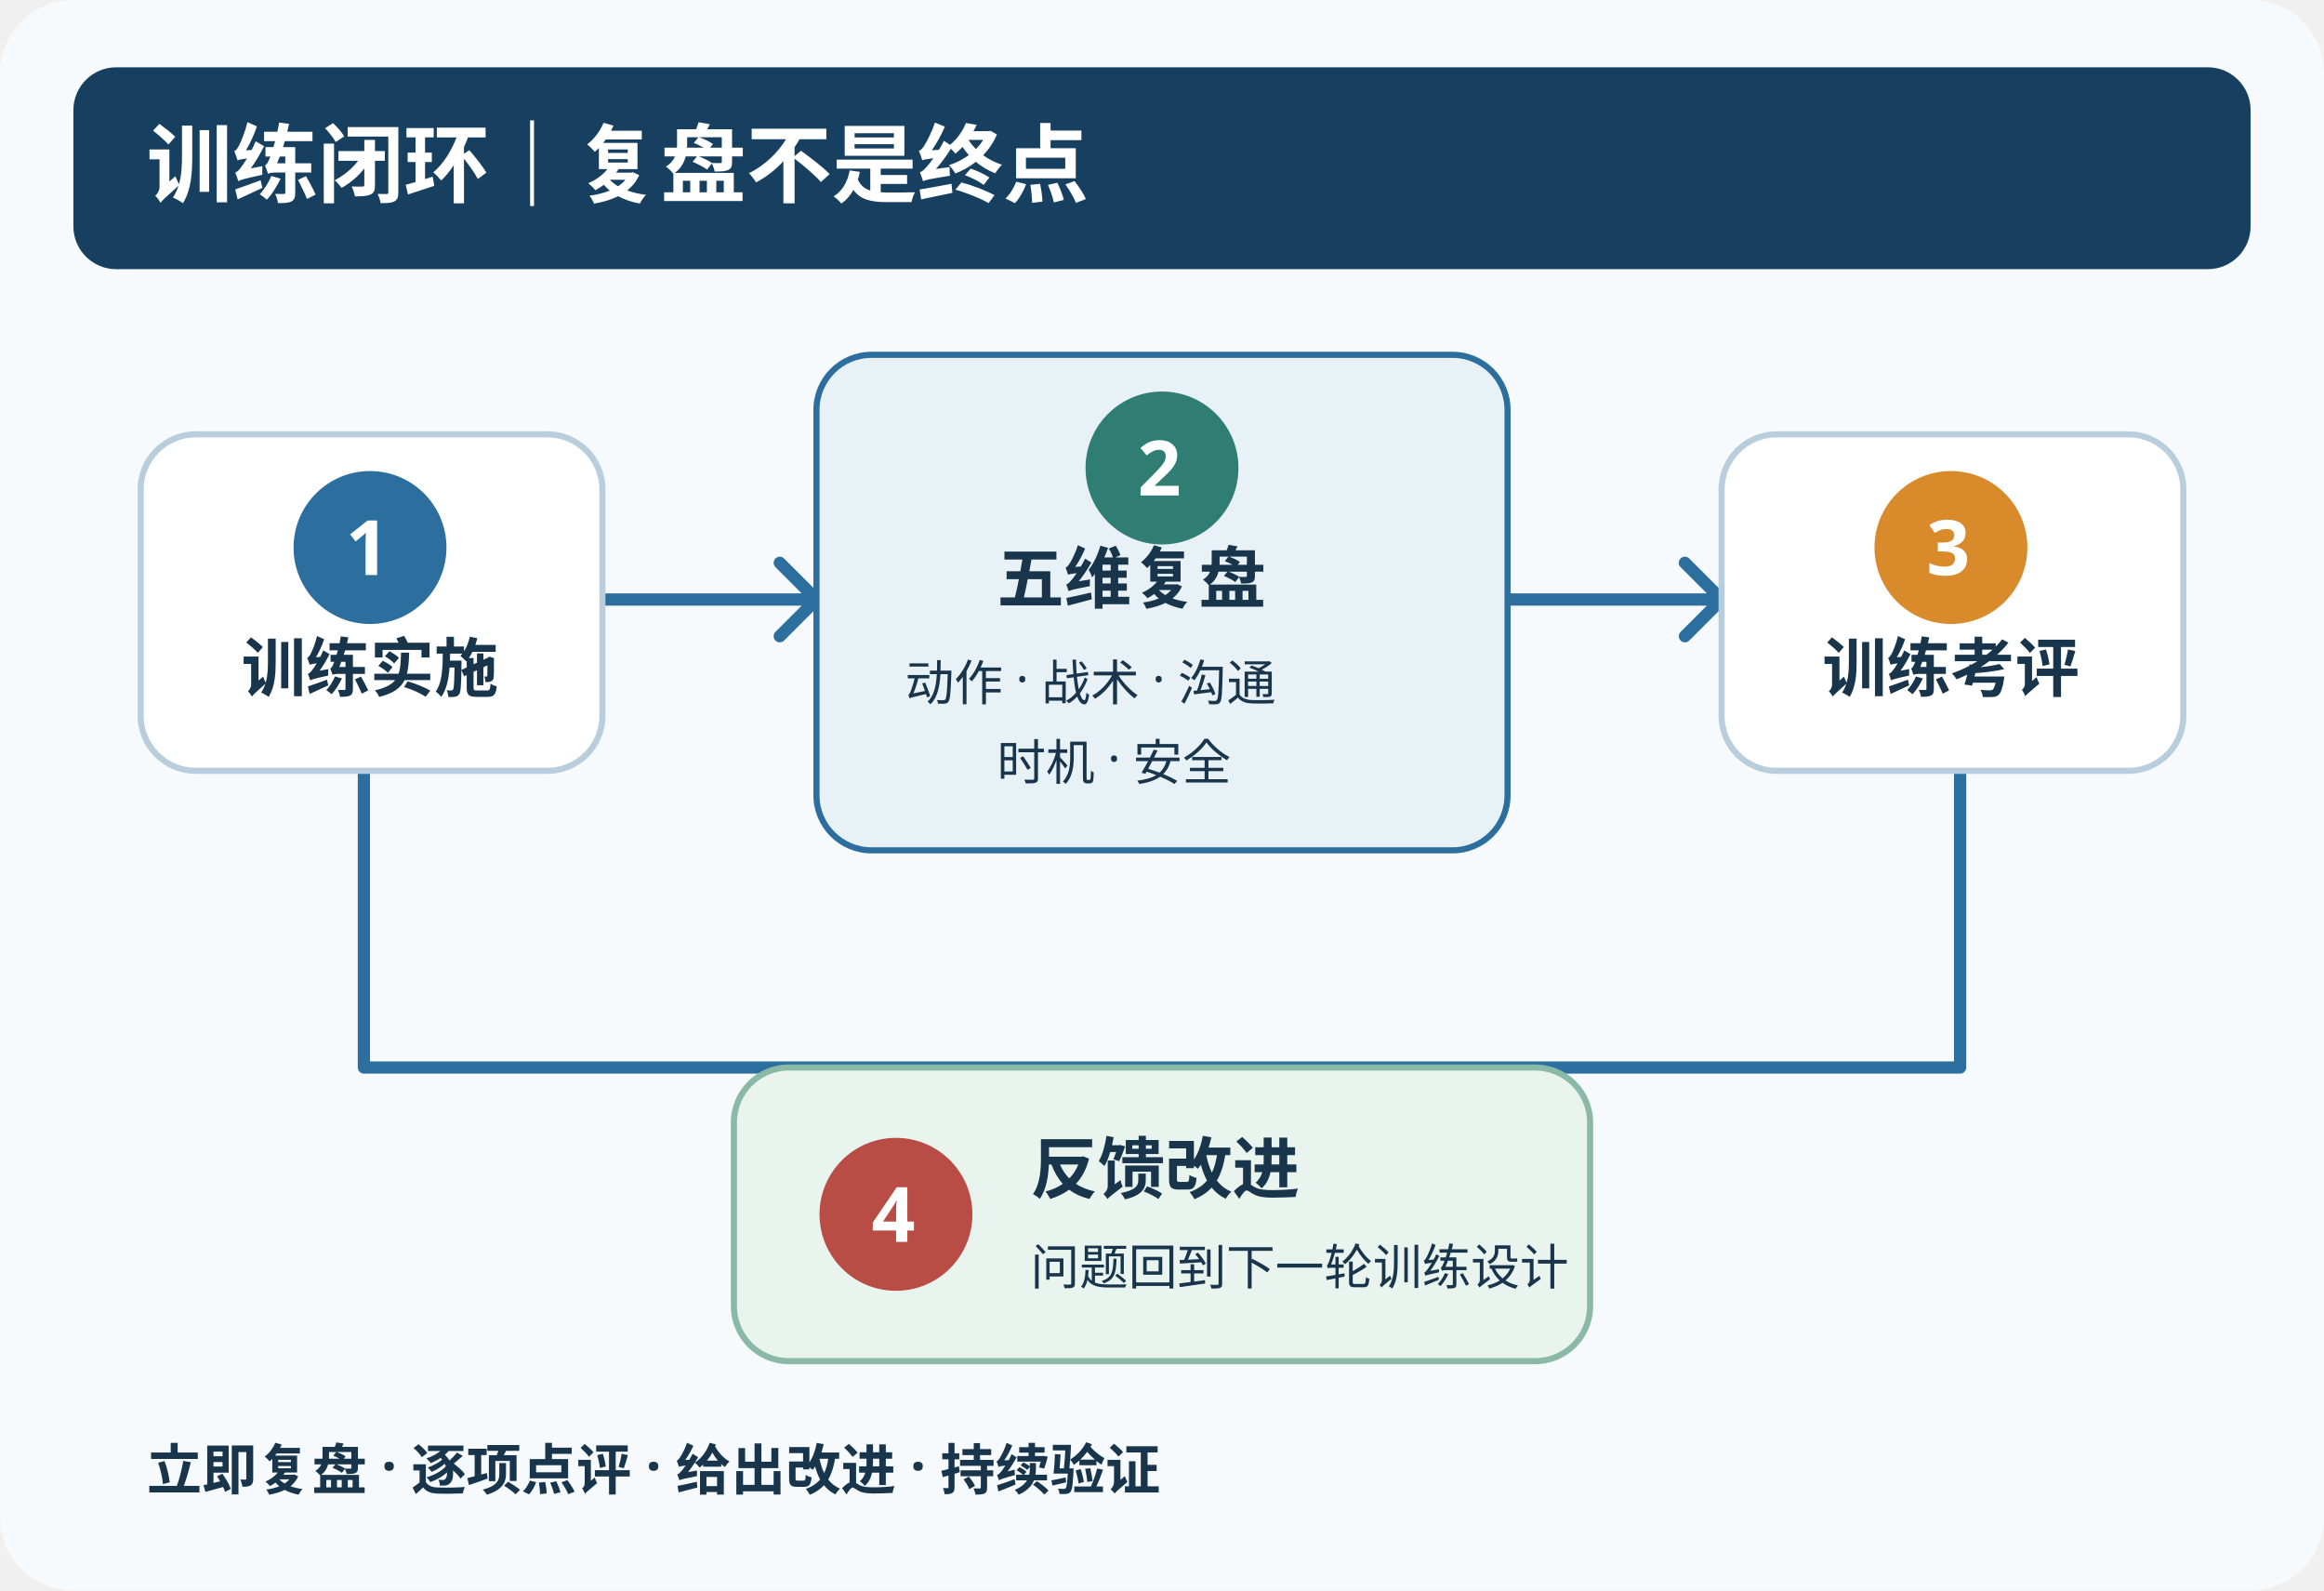
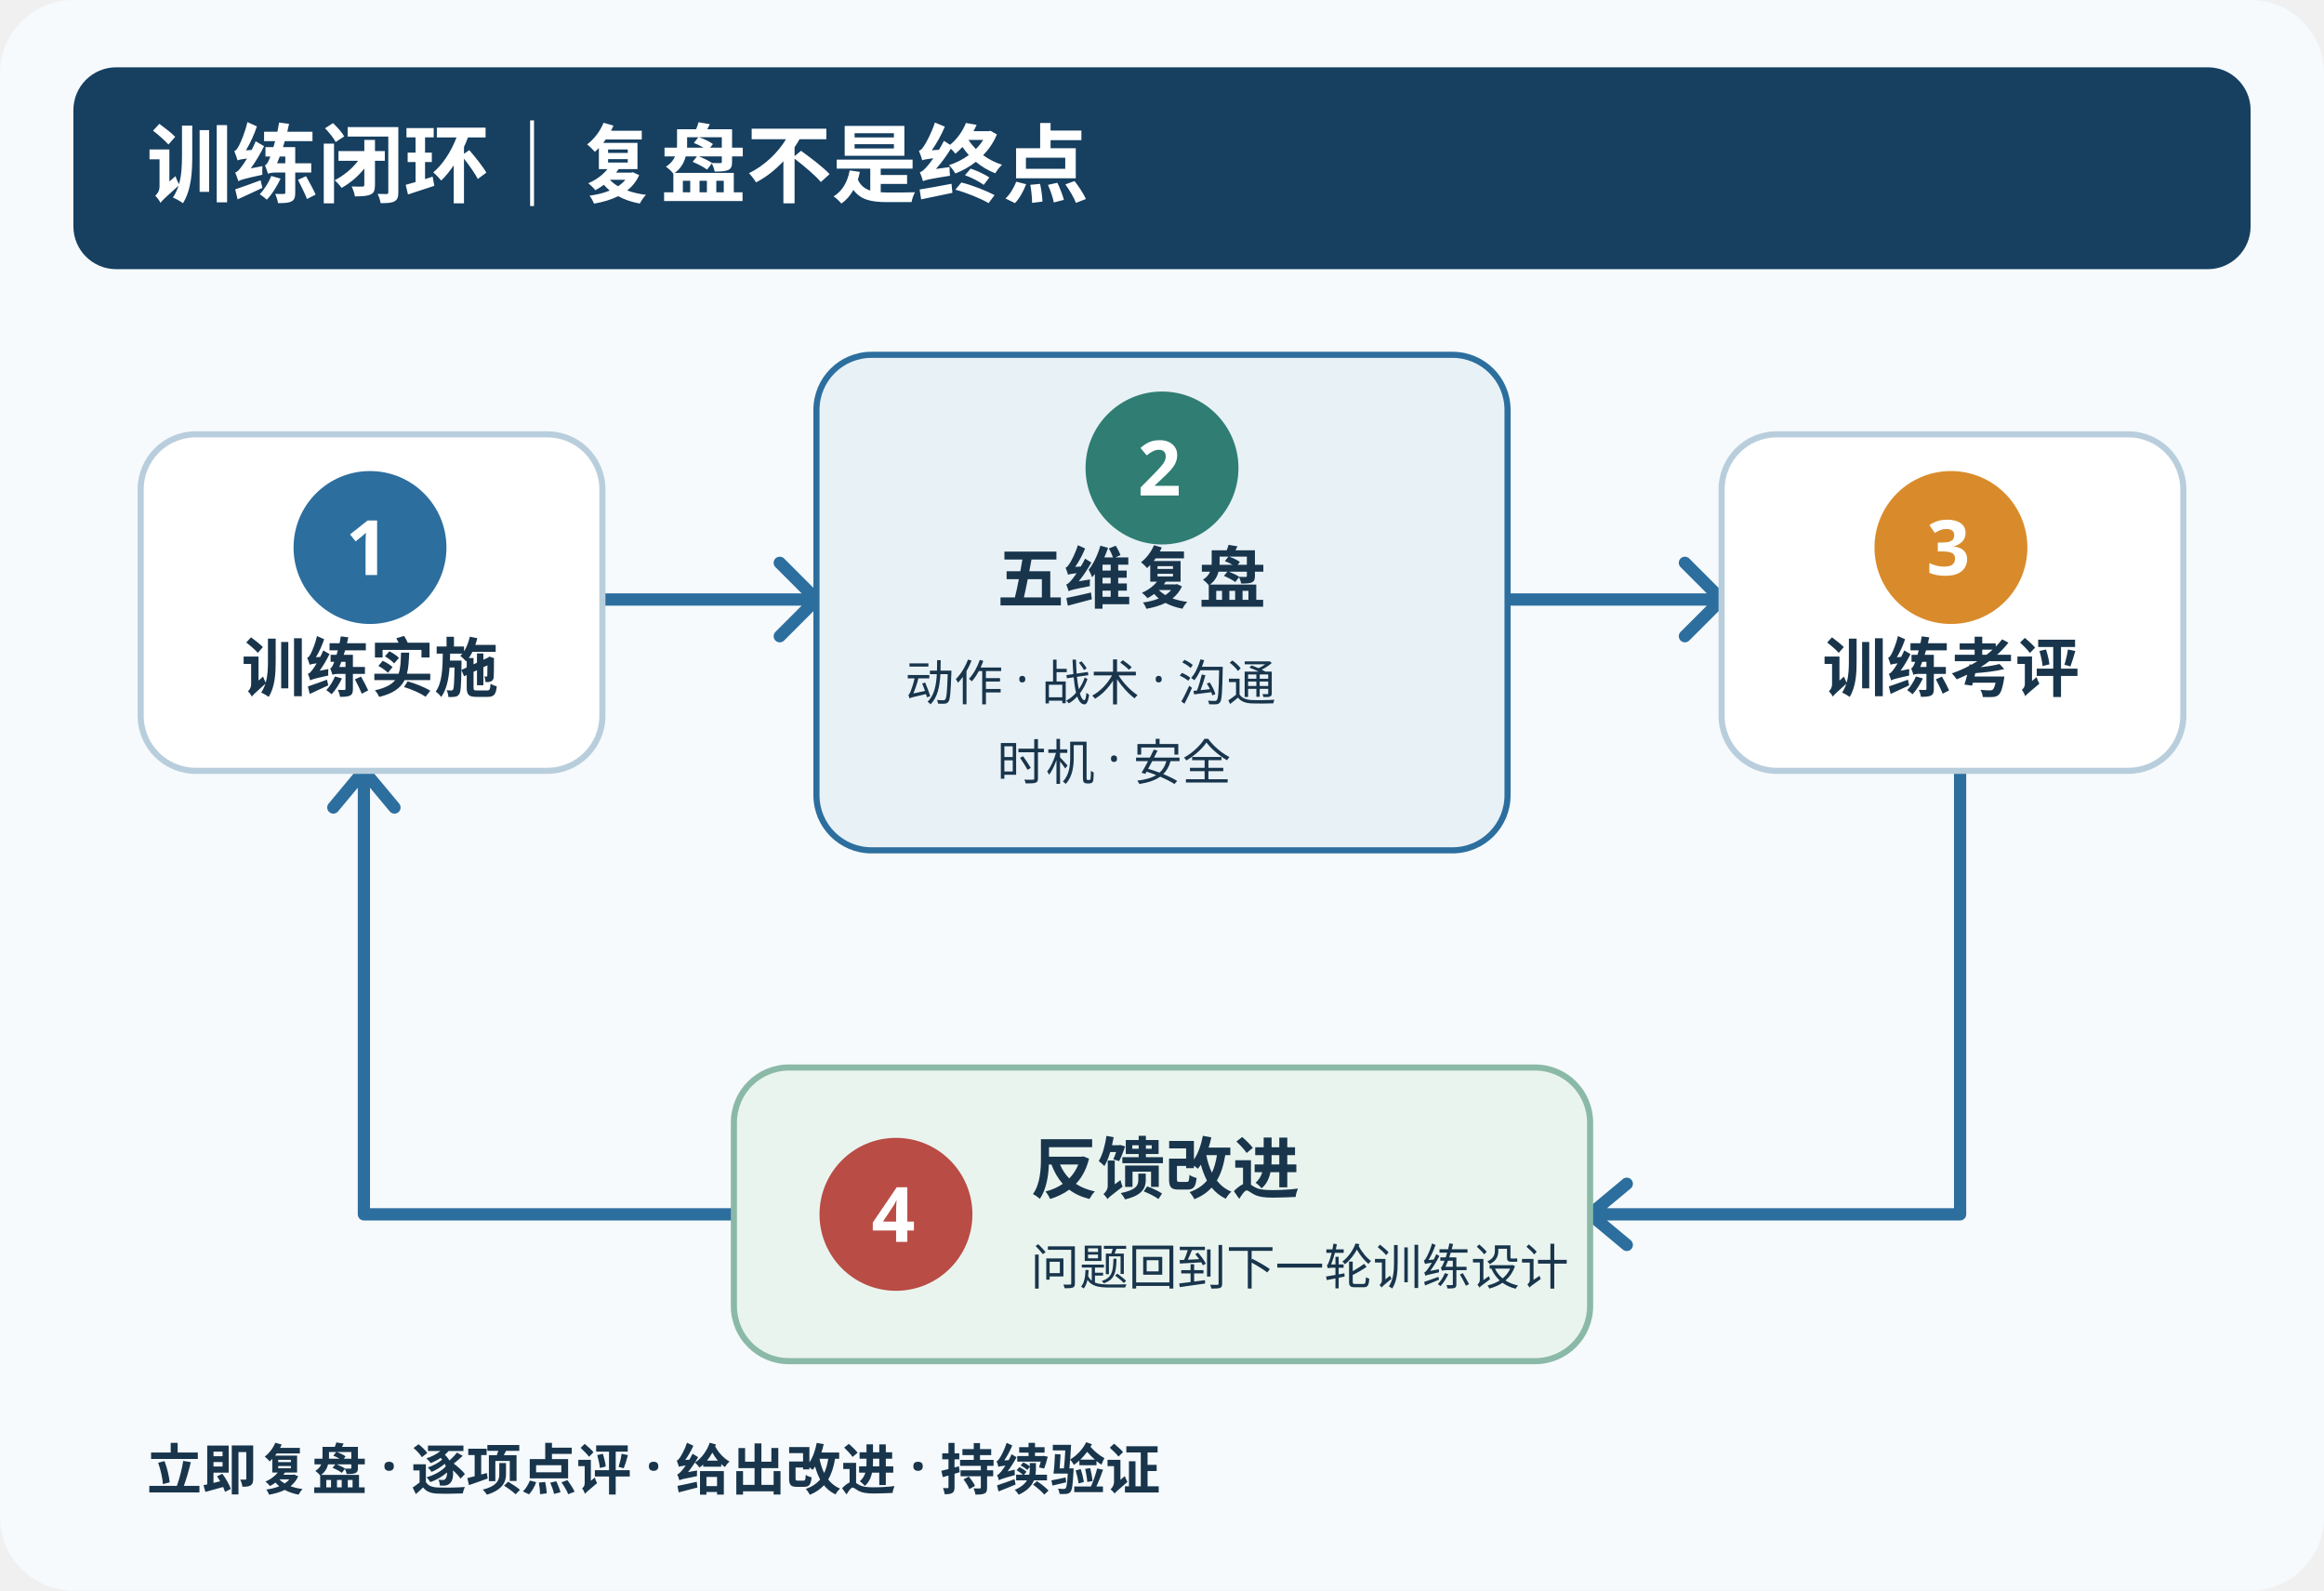
<svg xmlns="http://www.w3.org/2000/svg" viewBox="0 0 760 520" role="img" aria-labelledby="title desc">
  <defs>
    <style>.t{font-family:"Microsoft YaHei","PingFang SC",sans-serif}.light{fill:#fff}.dark{fill:#18354c}.card{fill:#fff;stroke:#b9cedc;stroke-width:2}.line{fill:none;stroke:#2c6e9e;stroke-width:4;stroke-linecap:round;stroke-linejoin:round}.desktop{display:block}.mobile{display:none}@media (max-width:500px){.desktop{display:none}.mobile{display:block}}</style>
  </defs>
  <rect width="760" height="520" rx="24" fill="#f6fafc" />
  <g class="desktop">
    <rect x="24" y="22" width="712" height="66" rx="14" fill="#163f60" />
    <text x="48" y="64" class="t light" font-size="28" font-weight="700">训练闭环｜复盘不是终点</text>
-     <path d="M197 196h70l-12-12m12 12-12 12M493 196h70l-12-12m12 12-12 12M641 252v97M641 349H119V252" class="line" />
+     <path d="M197 196h70l-12-12m12 12-12 12M493 196h70l-12-12m12 12-12 12" class="line" />
+     <path d="M641 252v145H520l12-10m-12 10 12 10" class="line" />
+     <path d="M240 397H119V252l-10 12m10-12 10 12" class="line" />
    <rect x="46" y="142" width="151" height="110" rx="18" class="card" />
    <circle cx="121" cy="179" r="25" fill="#2c6e9e" />
    <text x="113" y="188" class="t light" font-size="25" font-weight="700">1</text>
    <text x="79" y="226" class="t dark" font-size="21" font-weight="700">训练实施</text>
    <rect x="267" y="116" width="226" height="162" rx="18" fill="#e8f1f6" stroke="#2c6e9e" stroke-width="2" />
    <circle cx="380" cy="153" r="25" fill="#2f7d73" />
    <text x="372" y="162" class="t light" font-size="25" font-weight="700">2</text>
    <text x="326" y="197" class="t dark" font-size="22" font-weight="700">五维复盘</text>
    <text x="296" y="229" class="t dark" font-size="16">动作 · 战术 · 沟通</text>
    <text x="326" y="255" class="t dark" font-size="16">时机 · 安全</text>
    <rect x="563" y="142" width="151" height="110" rx="18" class="card" />
    <circle cx="638" cy="179" r="25" fill="#d98b2b" />
    <text x="630" y="188" class="t light" font-size="25" font-weight="700">3</text>
    <text x="596" y="226" class="t dark" font-size="21" font-weight="700">训练考评</text>
    <rect x="240" y="349" width="280" height="96" rx="18" fill="#eaf4ef" stroke="#8bb9a7" stroke-width="2" />
    <circle cx="293" cy="397" r="25" fill="#b94c45" />
    <text x="285" y="406" class="t light" font-size="25" font-weight="700">4</text>
    <text x="337" y="390" class="t dark" font-size="22" font-weight="700">反馈改进</text>
    <text x="337" y="420" class="t dark" font-size="16">问题回到下一轮训练设计</text>
    <text x="48" y="487" class="t dark" font-size="18" font-weight="700">立即复盘 · 逐项点评 · 给出改进 · 持续验证</text>
  </g>
  <g class="mobile">
    <rect x="24" y="22" width="712" height="66" rx="14" fill="#163f60" />
    <text x="48" y="65" class="t light" font-size="30" font-weight="700">训练—复盘—考评—改进</text>
    <g transform="translate(42 110)">
      <rect width="676" height="66" rx="15" class="card" />
      <circle cx="42" cy="33" r="23" fill="#2c6e9e" />
      <text x="35" y="42" class="t light" font-size="25" font-weight="700">1</text>
      <text x="86" y="43" class="t dark" font-size="27" font-weight="700">训练实施｜完成可观察的演练</text>
      <rect y="78" width="676" height="96" rx="15" fill="#e8f1f6" stroke="#2c6e9e" stroke-width="2" />
      <circle cx="42" cy="126" r="23" fill="#2f7d73" />
      <text x="35" y="135" class="t light" font-size="25" font-weight="700">2</text>
      <text x="86" y="115" class="t dark" font-size="27" font-weight="700">五维复盘</text>
      <text x="86" y="151" class="t dark" font-size="25">动作 · 战术 · 沟通 · 时机 · 安全</text>
      <rect y="186" width="676" height="66" rx="15" class="card" />
      <circle cx="42" cy="219" r="23" fill="#d98b2b" />
      <text x="35" y="228" class="t light" font-size="25" font-weight="700">3</text>
      <text x="86" y="229" class="t dark" font-size="27" font-weight="700">训练考评｜形成明确结果</text>
      <rect y="264" width="676" height="66" rx="15" fill="#eaf4ef" stroke="#8bb9a7" stroke-width="2" />
      <circle cx="42" cy="297" r="23" fill="#b94c45" />
      <text x="35" y="306" class="t light" font-size="25" font-weight="700">4</text>
      <text x="86" y="307" class="t dark" font-size="27" font-weight="700">反馈改进｜进入下一轮训练</text>
    </g>
    <text x="52" y="484" class="t dark" font-size="25" font-weight="700">立即复盘 · 逐项点评 · 持续验证</text>
  </g>
</svg>
